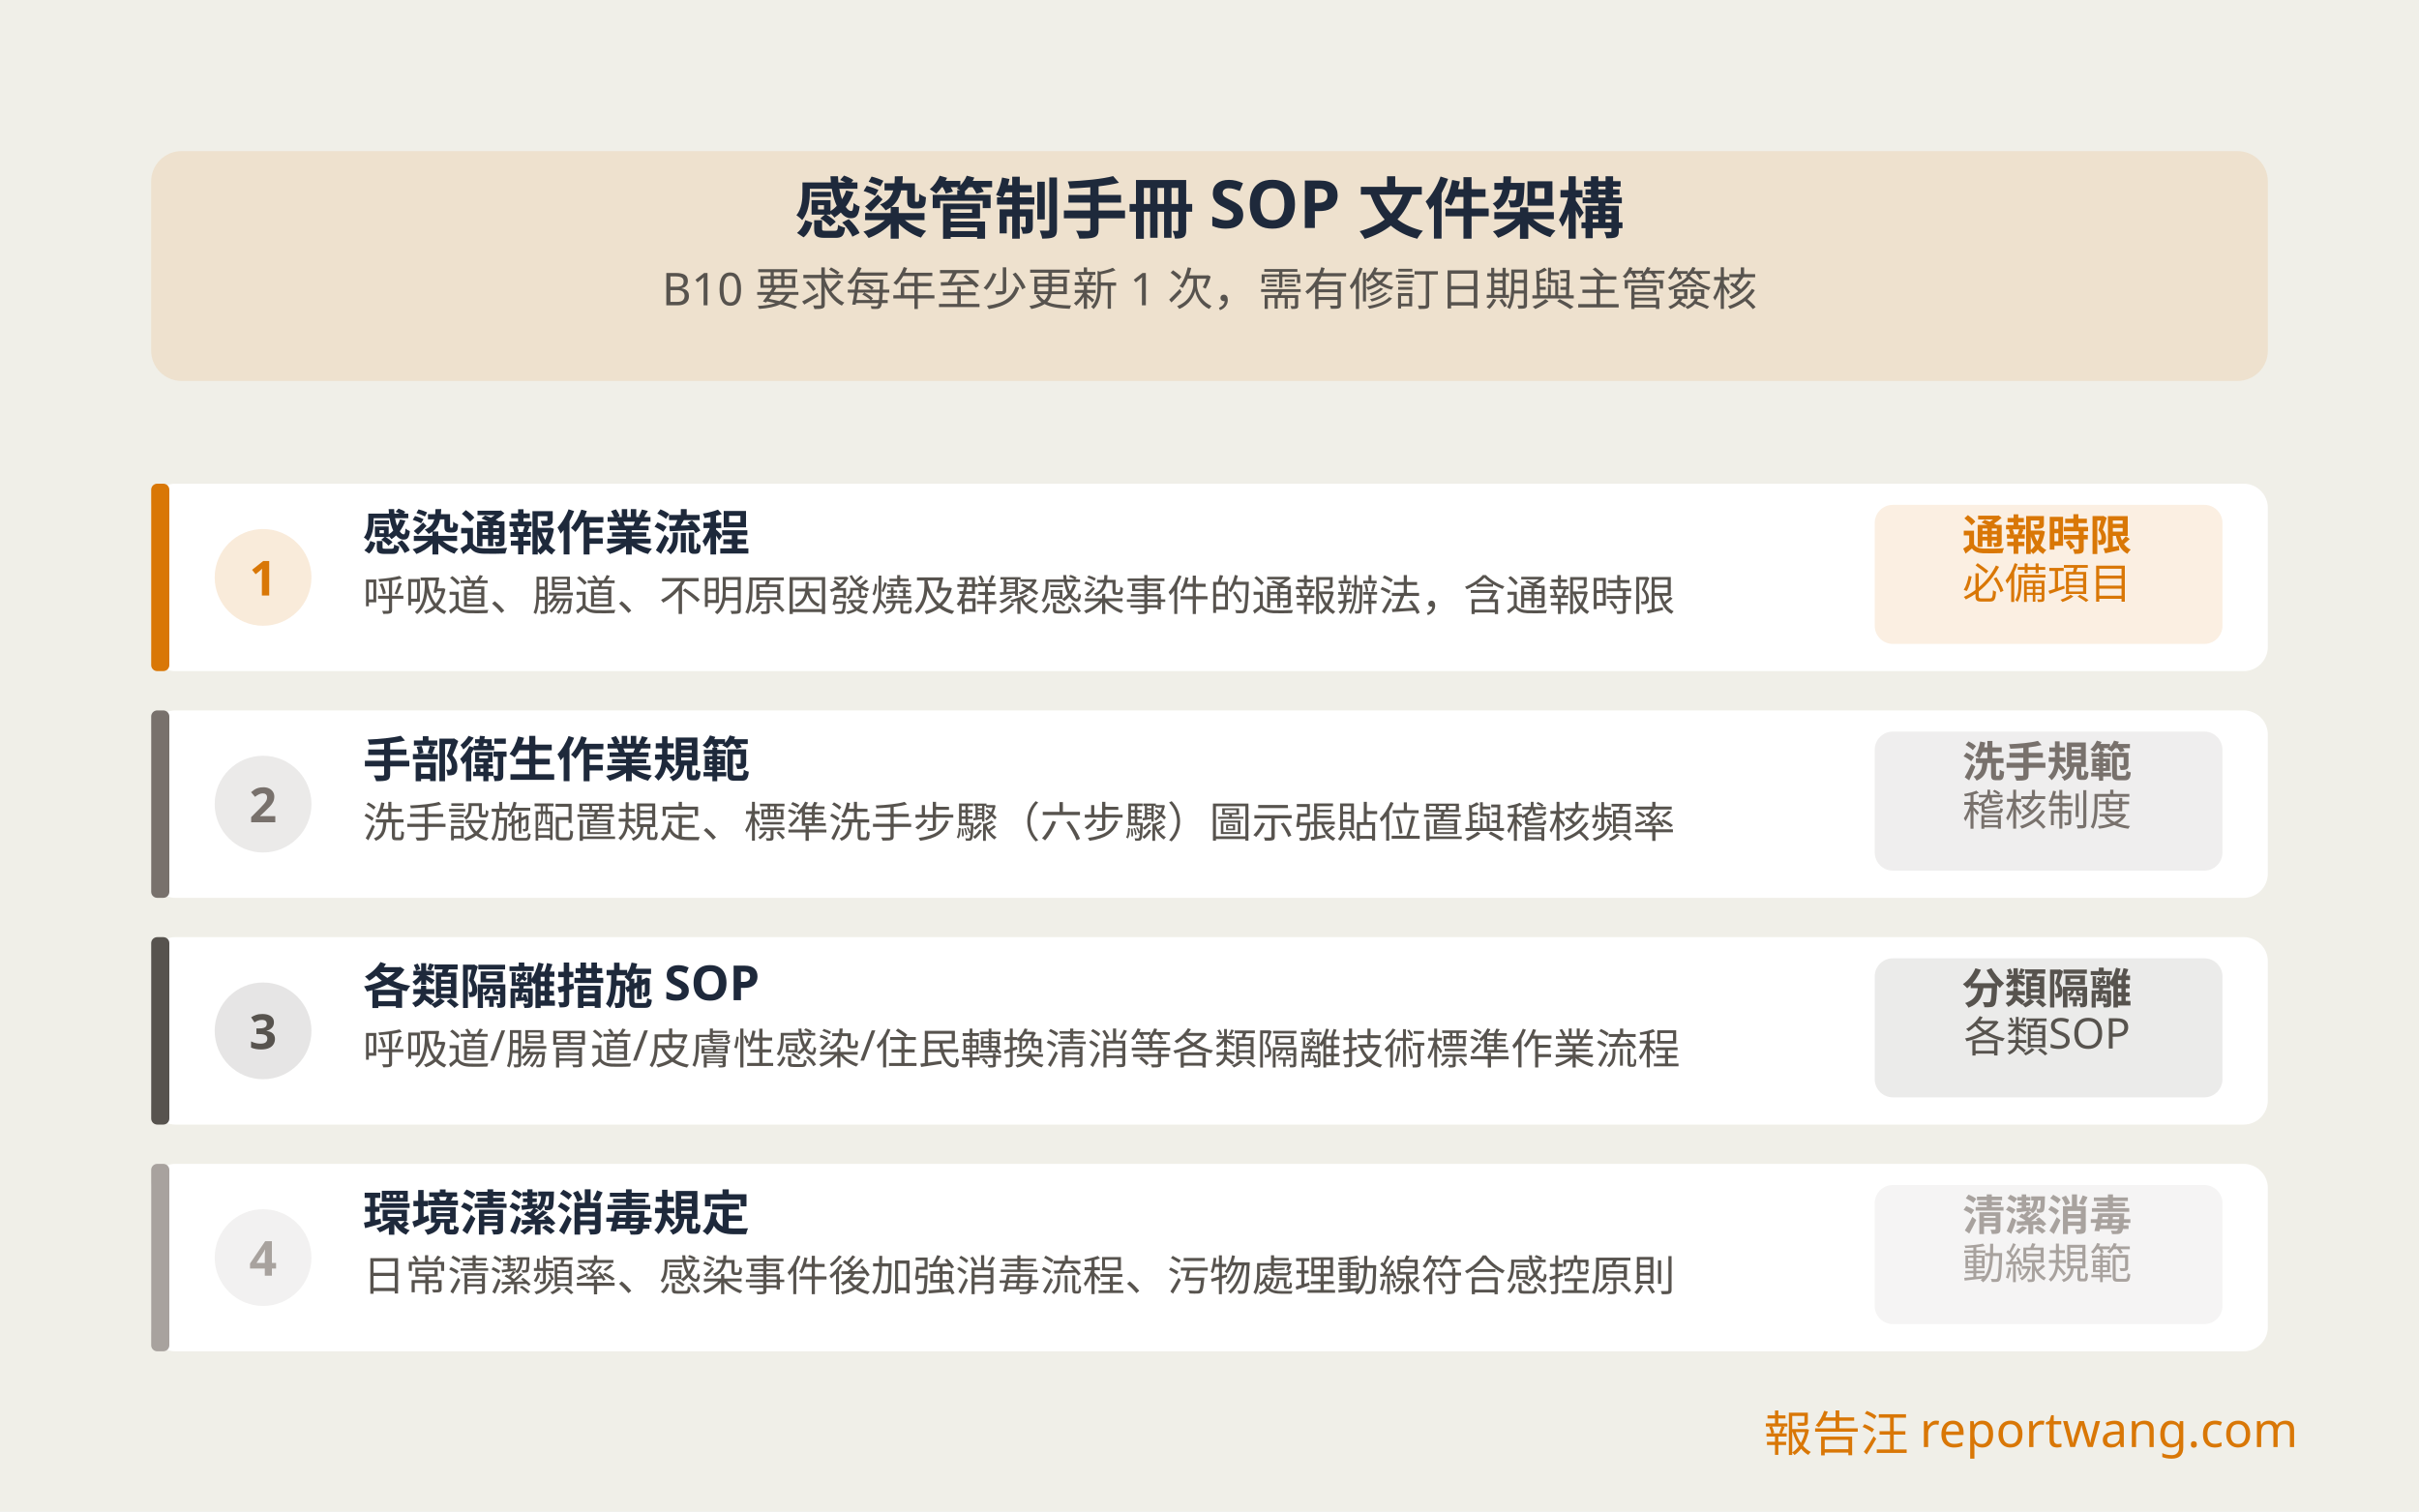
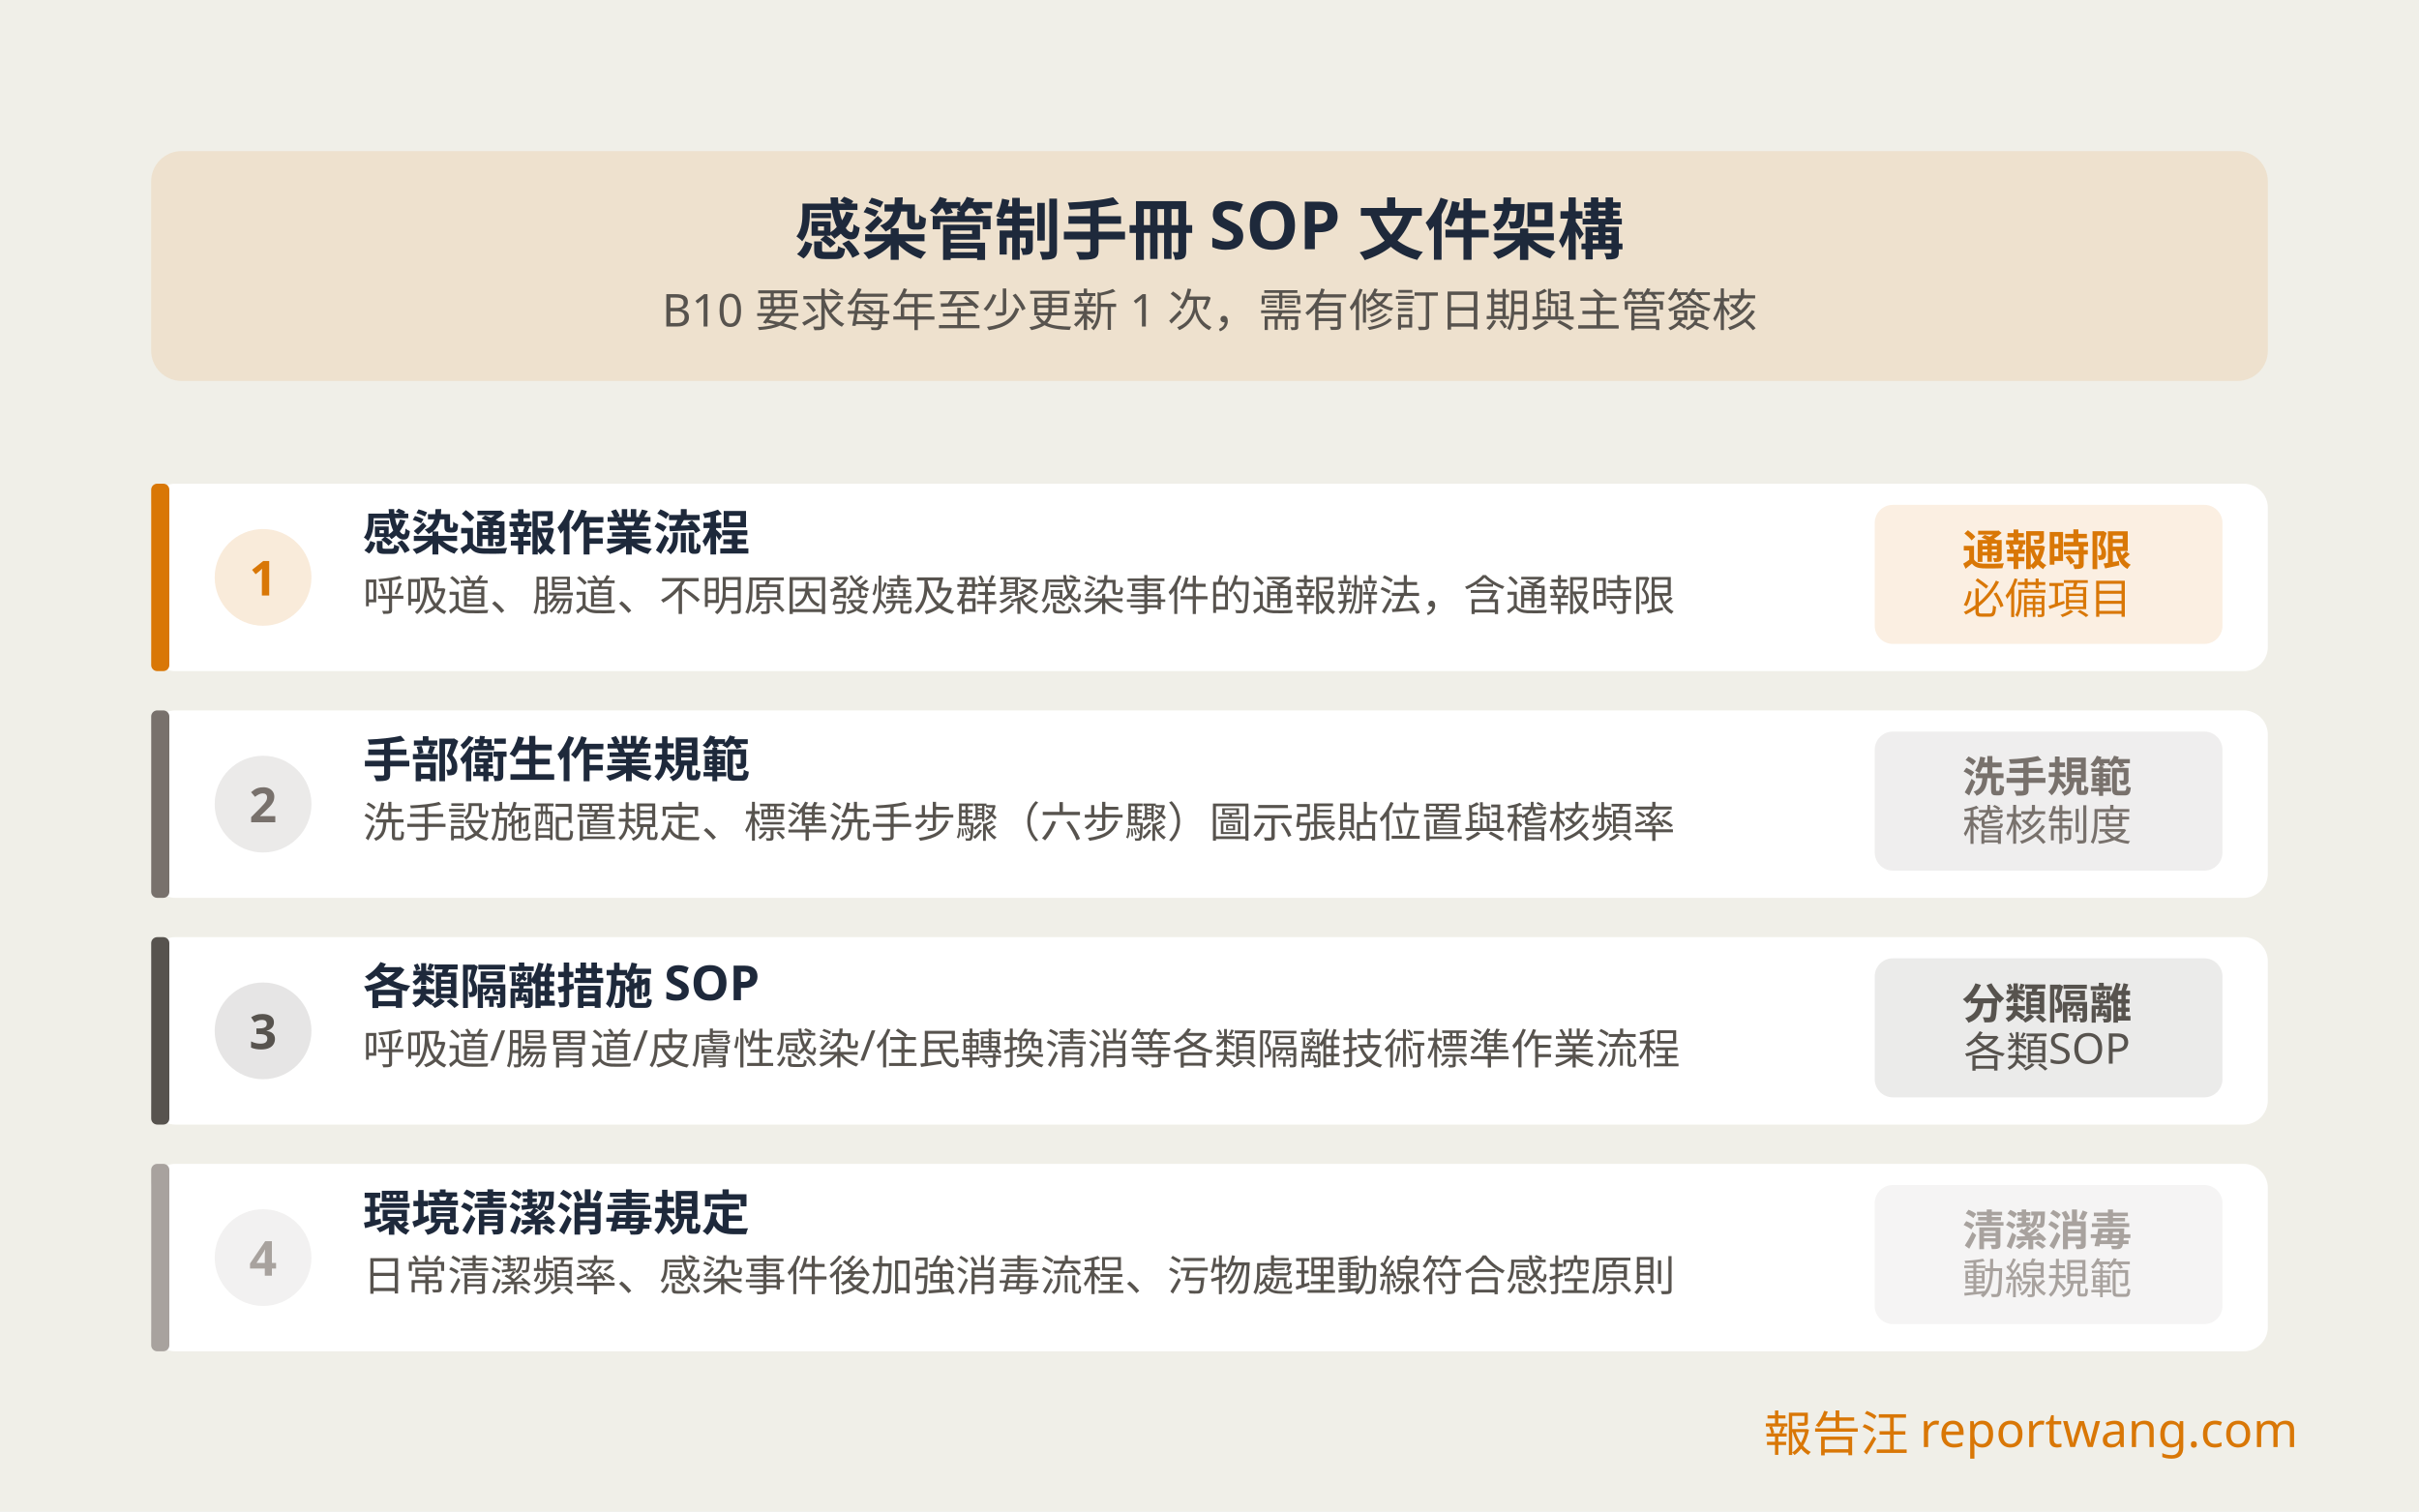
<svg xmlns="http://www.w3.org/2000/svg" width="800" height="500" viewBox="0 0 800 500" font-family="'Noto Sans TC', sans-serif">
  <rect width="800" height="500" fill="#f0efe8" />
  <rect x="50" y="50" width="700" height="76" rx="10" fill="#d97706" opacity="0.12" />
-   <text x="400" y="77" font-size="22" fill="#1e293b" font-weight="700" text-anchor="middle">感染管制手冊 SOP 文件架構</text>
-   <text x="400" y="101" font-size="15" fill="#57534e" text-anchor="middle">B10 要求每年至少更新 1 次，需有修訂日期與主管簽核</text>
+   <text x="400" y="84" font-size="22" fill="#1e293b" font-weight="700" text-anchor="middle">感染管制手冊 SOP 文件架構</text>
+   <text x="400" y="108" font-size="15" fill="#57534e" text-anchor="middle">B10 要求每年至少更新 1 次，需有修訂日期與主管簽核</text>
  <rect x="50" y="160" width="700" height="62" rx="8" fill="#ffffff" />
  <rect x="50" y="160" width="6" height="62" rx="2" fill="#d97706" />
  <circle cx="87" cy="191" r="16" fill="#d97706" opacity="0.15" />
  <text x="87" y="197" font-size="16" fill="#d97706" font-weight="700" text-anchor="middle">1</text>
  <text x="120" y="182" font-size="16" fill="#1e293b" font-weight="700">感染通報作業流程</text>
  <text x="120" y="202" font-size="14" fill="#57534e">呼吸道、腸道、不明原因發燒及群聚感染事件的通報辦法，含通報時限</text>
  <rect x="620" y="167" width="115" height="46" rx="6" fill="#d97706" opacity="0.12" />
-   <text x="677" y="182" font-size="14" fill="#d97706" font-weight="700" text-anchor="middle">通報時限</text>
-   <text x="677" y="198" font-size="14" fill="#d97706" text-anchor="middle">必備項目</text>
+   <text x="677" y="187" font-size="14" fill="#d97706" font-weight="700" text-anchor="middle">通報時限</text>
+   <text x="677" y="203" font-size="14" fill="#d97706" text-anchor="middle">必備項目</text>
  <rect x="50" y="235" width="700" height="62" rx="8" fill="#ffffff" />
  <rect x="50" y="235" width="6" height="62" rx="2" fill="#78716c" />
  <circle cx="87" cy="266" r="16" fill="#78716c" opacity="0.15" />
  <text x="87" y="272" font-size="16" fill="#78716c" font-weight="700" text-anchor="middle">2</text>
  <text x="120" y="257" font-size="16" fill="#1e293b" font-weight="700">手部衛生作業規範</text>
  <text x="120" y="277" font-size="14" fill="#57534e">洗手設施配置規定、標準洗手步驟（六步驟）圖示張貼位置與稽核頻率</text>
  <rect x="620" y="242" width="115" height="46" rx="6" fill="#78716c" opacity="0.12" />
-   <text x="677" y="257" font-size="14" fill="#78716c" font-weight="700" text-anchor="middle">洗手規範</text>
-   <text x="677" y="273" font-size="14" fill="#78716c" text-anchor="middle">稽核制度</text>
+   <text x="677" y="262" font-size="14" fill="#78716c" font-weight="700" text-anchor="middle">洗手規範</text>
+   <text x="677" y="278" font-size="14" fill="#78716c" text-anchor="middle">稽核制度</text>
  <rect x="50" y="310" width="700" height="62" rx="8" fill="#ffffff" />
  <rect x="50" y="310" width="6" height="62" rx="2" fill="#57534e" />
  <circle cx="87" cy="341" r="16" fill="#57534e" opacity="0.15" />
  <text x="87" y="347" font-size="16" fill="#57534e" font-weight="700" text-anchor="middle">3</text>
  <text x="120" y="332" font-size="16" fill="#1e293b" font-weight="700">各類隔離措施 SOP</text>
  <text x="120" y="352" font-size="14" fill="#57534e">呼吸道/腸胃道/皮膚性感染/住民轉換清消等各類隔離技術標準作業流程</text>
  <rect x="620" y="317" width="115" height="46" rx="6" fill="#57534e" opacity="0.12" />
-   <text x="677" y="332" font-size="14" fill="#57534e" font-weight="700" text-anchor="middle">分類隔離</text>
-   <text x="677" y="348" font-size="14" fill="#57534e" text-anchor="middle">各類SOP</text>
+   <text x="677" y="337" font-size="14" fill="#57534e" font-weight="700" text-anchor="middle">分類隔離</text>
+   <text x="677" y="353" font-size="14" fill="#57534e" text-anchor="middle">各類SOP</text>
  <rect x="50" y="385" width="700" height="62" rx="8" fill="#ffffff" />
  <rect x="50" y="385" width="6" height="62" rx="2" fill="#a8a29e" />
  <circle cx="87" cy="416" r="16" fill="#a8a29e" opacity="0.15" />
  <text x="87" y="422" font-size="16" fill="#a8a29e" font-weight="700" text-anchor="middle">4</text>
  <text x="120" y="407" font-size="16" fill="#1e293b" font-weight="700">環境清潔消毒規定</text>
  <text x="120" y="427" font-size="14" fill="#57534e">日常清潔頻率、感染事件後加強消毒流程、污物處理動線符合感控原則</text>
  <rect x="620" y="392" width="115" height="46" rx="6" fill="#a8a29e" opacity="0.12" />
-   <text x="677" y="407" font-size="14" fill="#a8a29e" font-weight="700" text-anchor="middle">清潔消毒</text>
-   <text x="677" y="423" font-size="14" fill="#a8a29e" text-anchor="middle">動線規範</text>
+   <text x="677" y="412" font-size="14" fill="#a8a29e" font-weight="700" text-anchor="middle">清潔消毒</text>
+   <text x="677" y="428" font-size="14" fill="#a8a29e" text-anchor="middle">動線規範</text>
  <text x="760" y="480" font-size="16" fill="#d97706" text-anchor="end" font-weight="400">報告汪 reportwang.com</text>
</svg>
